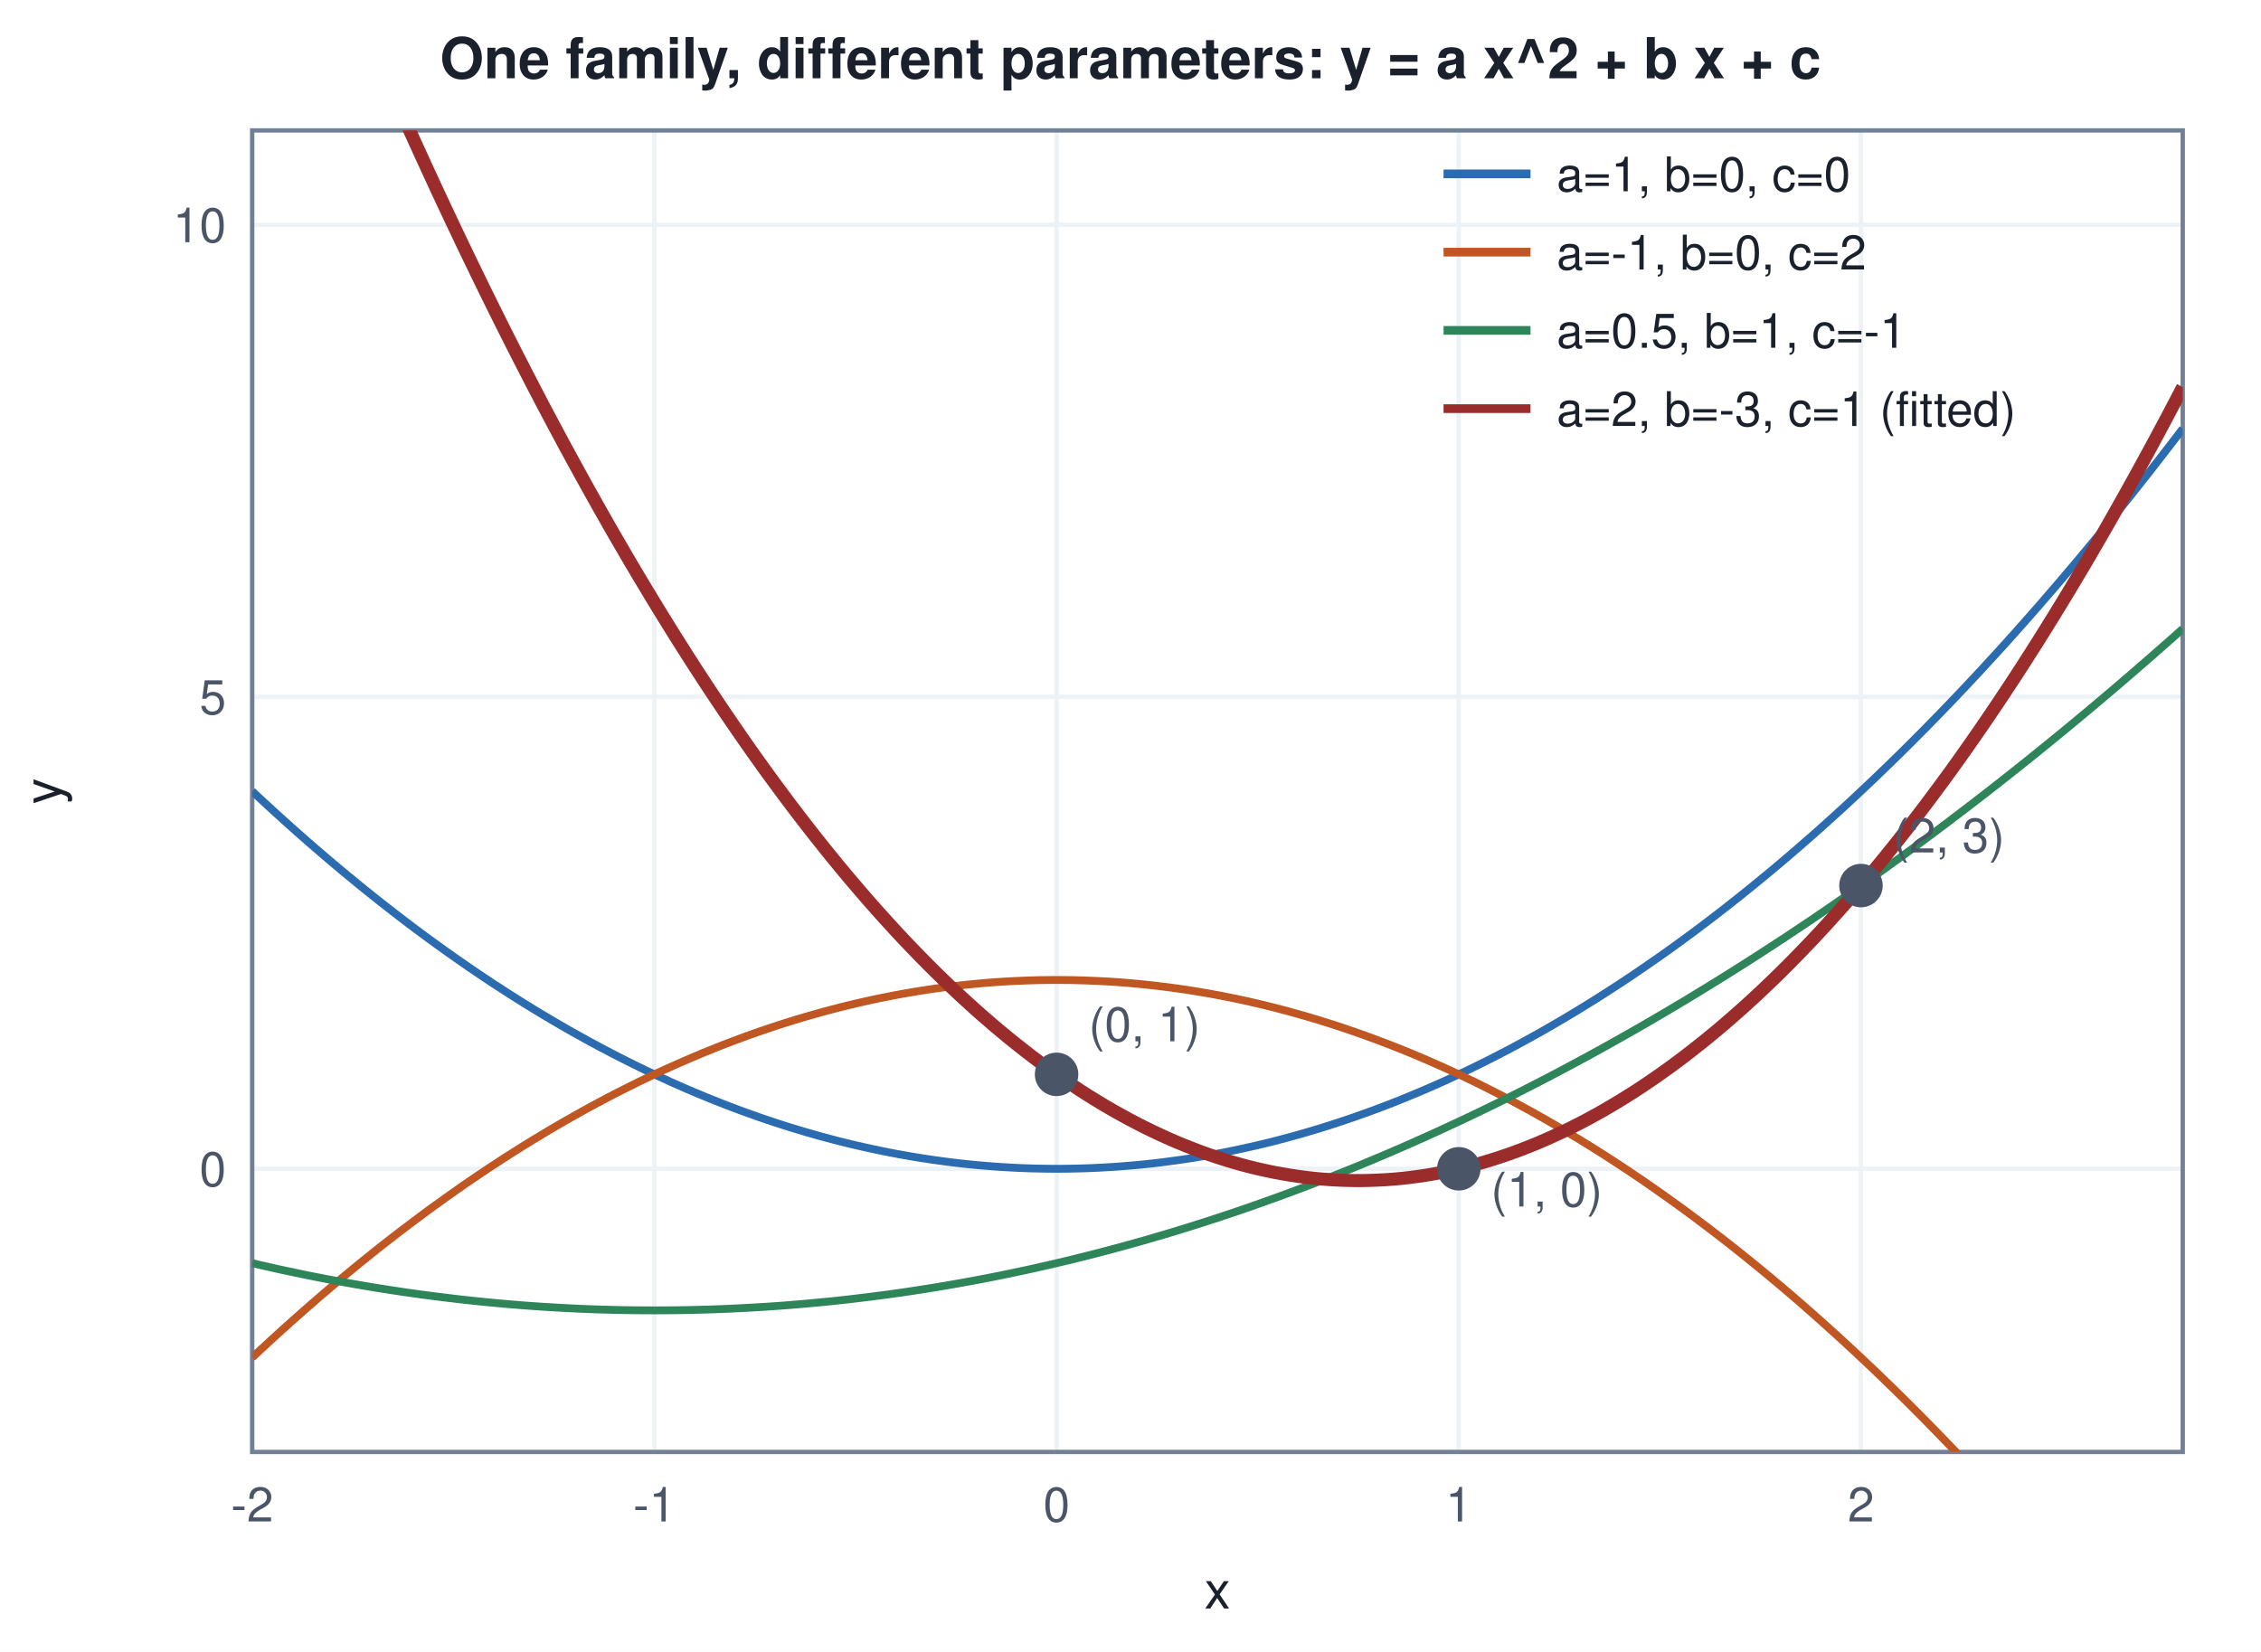
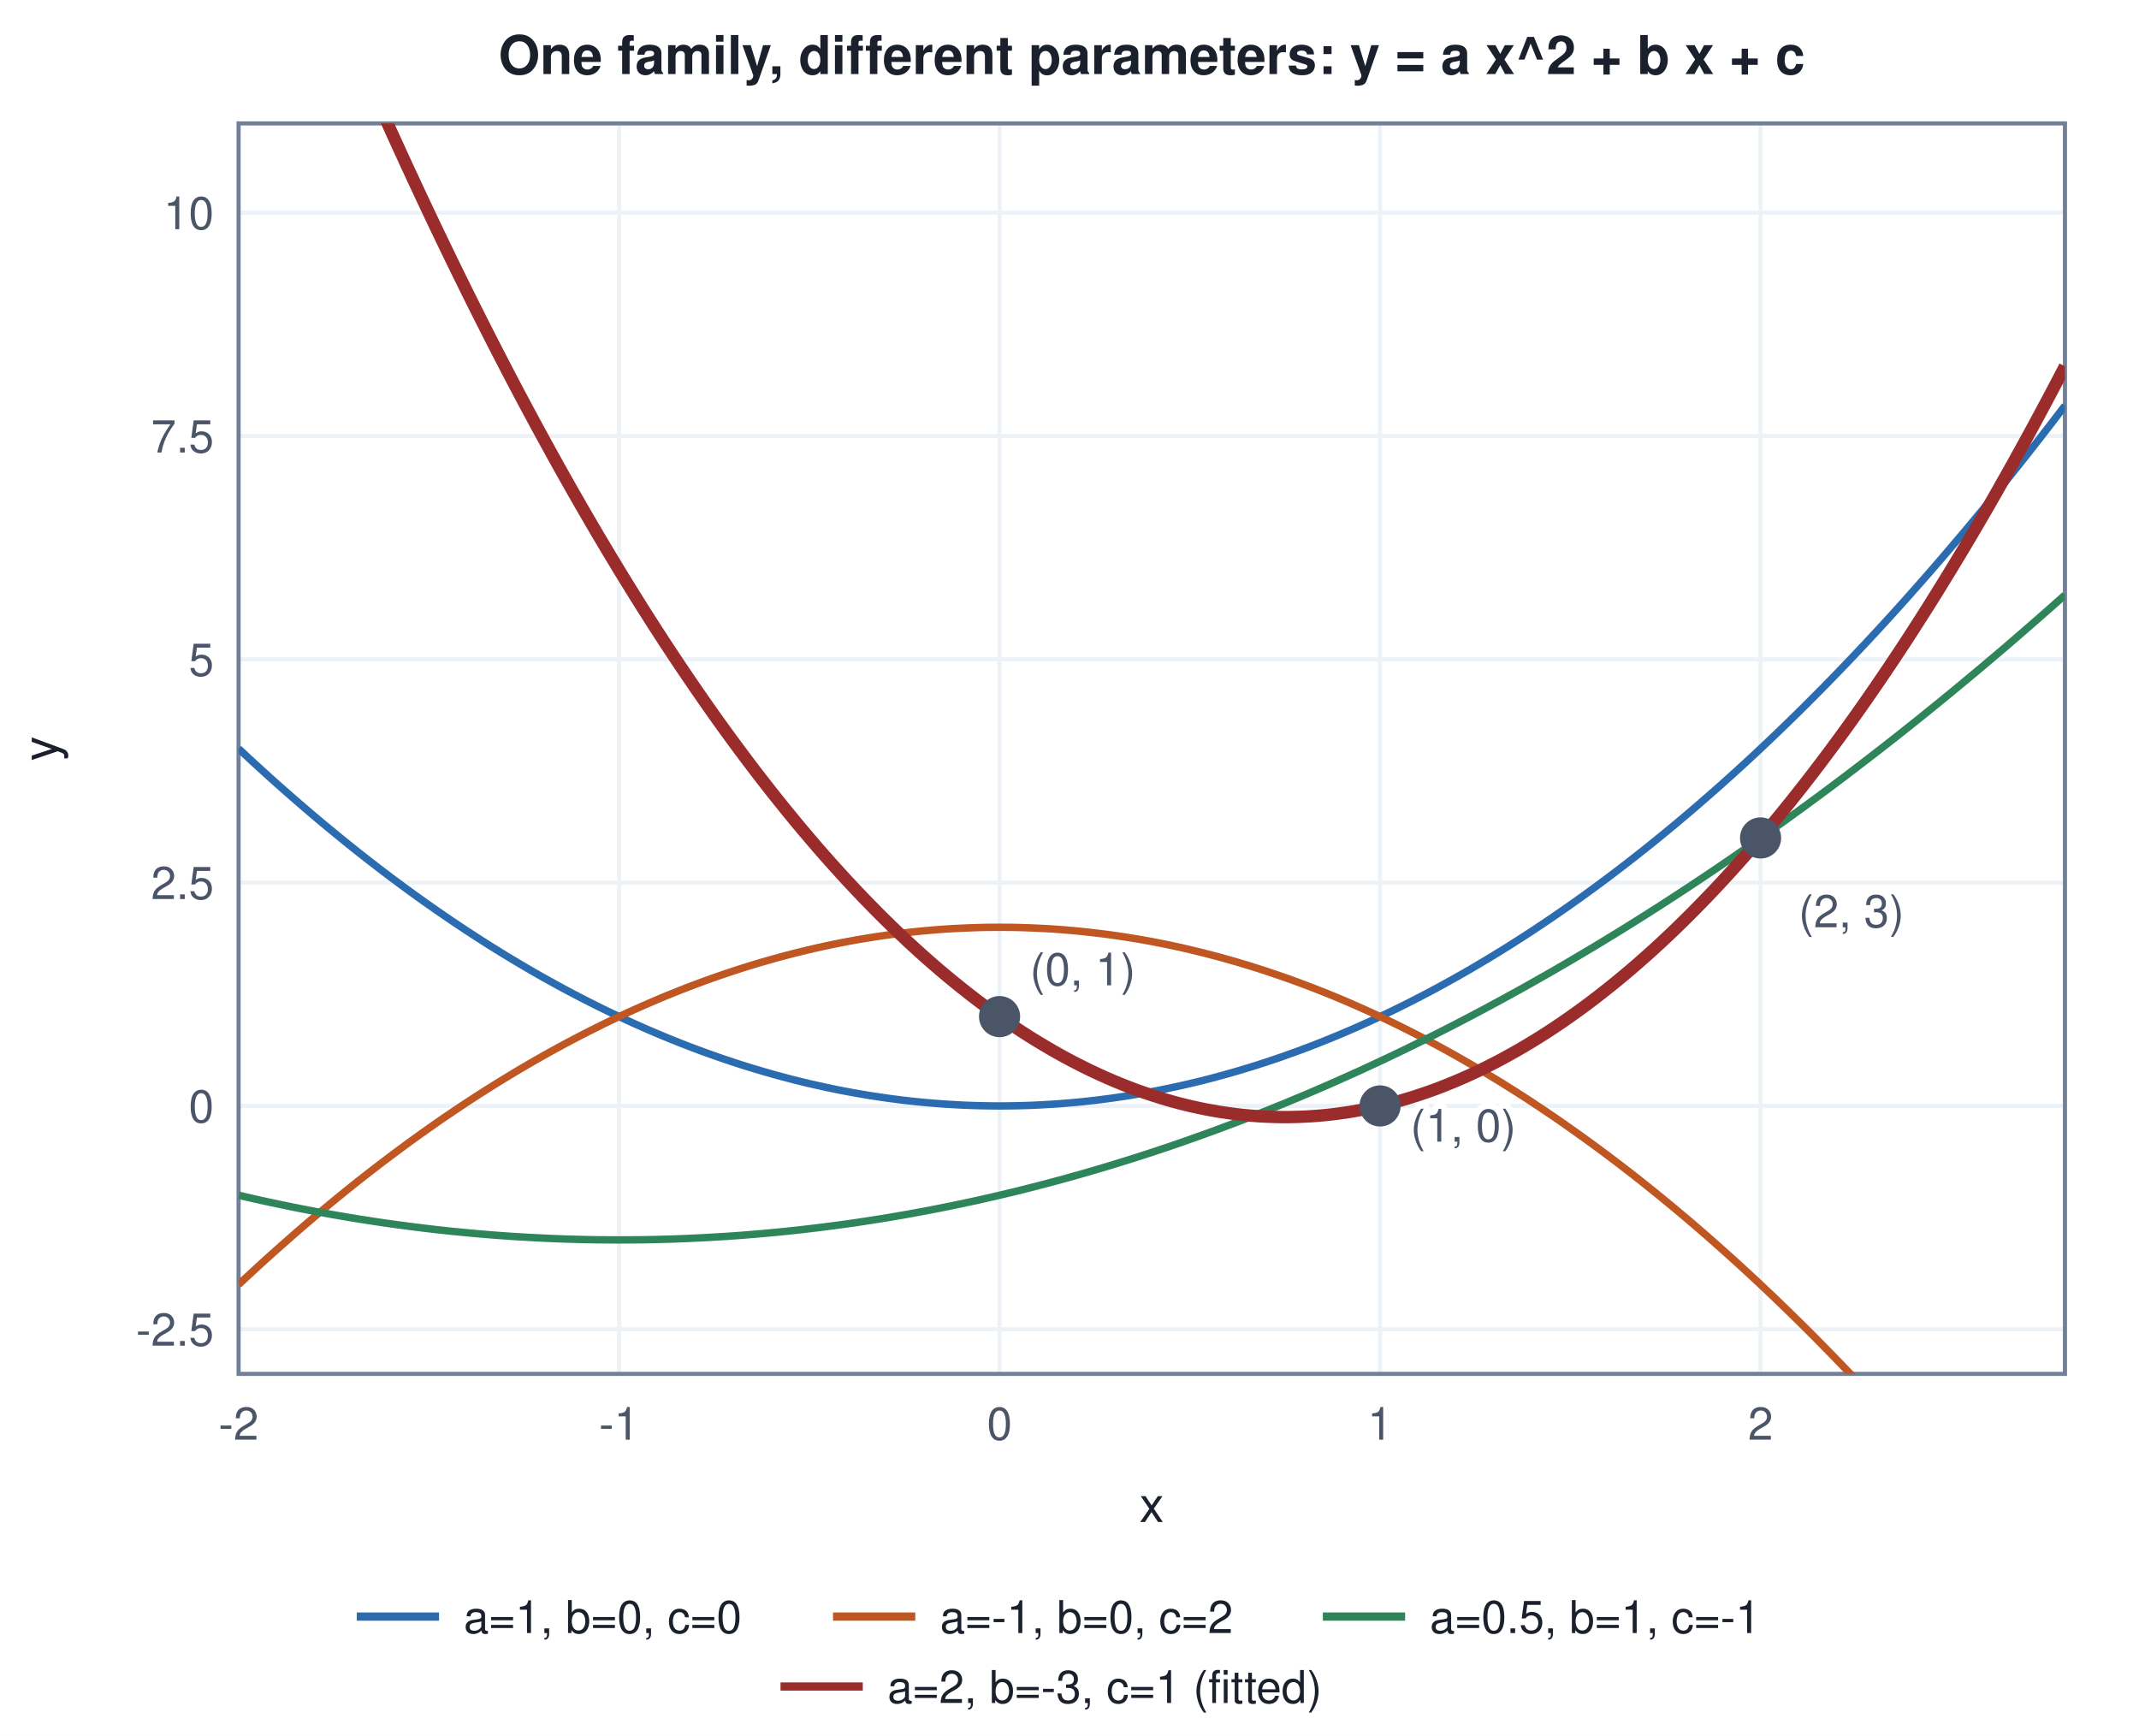
- <svg xmlns="http://www.w3.org/2000/svg" viewBox="0 0 520 380" width="520" height="380">
+ <svg xmlns="http://www.w3.org/2000/svg" viewBox="0 0 520 422" width="520" height="422">
  <defs>
    <marker id="arrow" viewBox="0 0 10 10" refX="9" refY="5" markerWidth="7" markerHeight="7" orient="auto-start-reverse">
      <path d="M0,0 L10,5 L0,10 z" fill="#4a5568" />
    </marker>
  </defs>
-   <rect width="520" height="380" fill="#ffffff" />
+   <rect width="520" height="422" fill="#ffffff" />
  <line x1="58" y1="334" x2="58" y2="30" stroke="#edf2f7" />
  <text x="58" y="350" font-family="Helvetica, Arial, sans-serif" font-size="11" fill="#4a5568" text-anchor="middle">-2</text>
  <line x1="150.5" y1="334" x2="150.5" y2="30" stroke="#edf2f7" />
  <text x="150.5" y="350" font-family="Helvetica, Arial, sans-serif" font-size="11" fill="#4a5568" text-anchor="middle">-1</text>
  <line x1="243" y1="334" x2="243" y2="30" stroke="#edf2f7" />
  <text x="243" y="350" font-family="Helvetica, Arial, sans-serif" font-size="11" fill="#4a5568" text-anchor="middle">0</text>
  <line x1="335.5" y1="334" x2="335.5" y2="30" stroke="#edf2f7" />
  <text x="335.5" y="350" font-family="Helvetica, Arial, sans-serif" font-size="11" fill="#4a5568" text-anchor="middle">1</text>
  <line x1="428" y1="334" x2="428" y2="30" stroke="#edf2f7" />
  <text x="428" y="350" font-family="Helvetica, Arial, sans-serif" font-size="11" fill="#4a5568" text-anchor="middle">2</text>
+   <line x1="58" y1="323.14" x2="502" y2="323.14" stroke="#edf2f7" />
+   <text x="52" y="327.14" font-family="Helvetica, Arial, sans-serif" font-size="11" fill="#4a5568" text-anchor="end">-2.5</text>
  <line x1="58" y1="268.86" x2="502" y2="268.86" stroke="#edf2f7" />
  <text x="52" y="272.86" font-family="Helvetica, Arial, sans-serif" font-size="11" fill="#4a5568" text-anchor="end">0</text>
+   <line x1="58" y1="214.57" x2="502" y2="214.57" stroke="#edf2f7" />
+   <text x="52" y="218.57" font-family="Helvetica, Arial, sans-serif" font-size="11" fill="#4a5568" text-anchor="end">2.5</text>
  <line x1="58" y1="160.29" x2="502" y2="160.29" stroke="#edf2f7" />
  <text x="52" y="164.29" font-family="Helvetica, Arial, sans-serif" font-size="11" fill="#4a5568" text-anchor="end">5</text>
+   <line x1="58" y1="106" x2="502" y2="106" stroke="#edf2f7" />
+   <text x="52" y="110" font-family="Helvetica, Arial, sans-serif" font-size="11" fill="#4a5568" text-anchor="end">7.5</text>
  <line x1="58" y1="51.71" x2="502" y2="51.71" stroke="#edf2f7" />
  <text x="52" y="55.71" font-family="Helvetica, Arial, sans-serif" font-size="11" fill="#4a5568" text-anchor="end">10</text>
  <rect x="58" y="30" width="444" height="304" fill="none" stroke="#718096" />
  <clipPath id="plot">
    <rect x="58" y="30" width="444" height="304" />
  </clipPath>
  <g clip-path="url(#plot)">
    <polyline fill="none" stroke="#2b6cb0" stroke-width="1.8" points="58,182 59.85,183.73 61.7,185.44 63.55,187.13 65.4,188.81 67.25,190.47 69.1,192.11 70.95,193.73 72.8,195.34 74.65,196.93 76.5,198.5 78.35,200.06 80.2,201.59 82.05,203.11 83.9,204.62 85.75,206.1 87.6,207.57 89.45,209.02 91.3,210.45 93.15,211.87 95,213.27 96.85,214.65 98.7,216.01 100.55,217.36 102.4,218.69 104.25,220 106.1,221.29 107.95,222.57 109.8,223.83 111.65,225.07 113.5,226.3 115.35,227.5 117.2,228.69 119.05,229.87 120.9,231.02 122.75,232.16 124.6,233.28 126.45,234.38 128.3,235.47 130.15,236.54 132,237.59 133.85,238.62 135.7,239.64 137.55,240.64 139.4,241.62 141.25,242.58 143.1,243.53 144.95,244.46 146.8,245.37 148.65,246.27 150.5,247.14 152.35,248 154.2,248.85 156.05,249.67 157.9,250.48 159.75,251.27 161.6,252.04 163.45,252.8 165.3,253.54 167.15,254.26 169,254.96 170.85,255.65 172.7,256.31 174.55,256.97 176.4,257.6 178.25,258.22 180.1,258.82 181.95,259.4 183.8,259.96 185.65,260.51 187.5,261.04 189.35,261.55 191.2,262.05 193.05,262.53 194.9,262.99 196.75,263.43 198.6,263.85 200.45,264.26 202.3,264.65 204.15,265.03 206,265.38 207.85,265.72 209.7,266.04 211.55,266.35 213.4,266.63 215.25,266.9 217.1,267.15 218.95,267.39 220.8,267.61 222.65,267.81 224.5,267.99 226.35,268.15 228.2,268.3 230.05,268.43 231.9,268.54 233.75,268.64 235.6,268.72 237.45,268.78 239.3,268.82 241.15,268.85 243,268.86 244.85,268.85 246.7,268.82 248.55,268.78 250.4,268.72 252.25,268.64 254.1,268.54 255.95,268.43 257.8,268.3 259.65,268.15 261.5,267.99 263.35,267.81 265.2,267.61 267.05,267.39 268.9,267.15 270.75,266.9 272.6,266.63 274.45,266.35 276.3,266.04 278.15,265.72 280,265.38 281.85,265.03 283.7,264.65 285.55,264.26 287.4,263.85 289.25,263.43 291.1,262.99 292.95,262.53 294.8,262.05 296.65,261.55 298.5,261.04 300.35,260.51 302.2,259.96 304.05,259.4 305.9,258.82 307.75,258.22 309.6,257.6 311.45,256.97 313.3,256.31 315.15,255.65 317,254.96 318.85,254.26 320.7,253.54 322.55,252.8 324.4,252.04 326.25,251.27 328.1,250.48 329.95,249.67 331.8,248.85 333.65,248 335.5,247.14 337.35,246.27 339.2,245.37 341.05,244.46 342.9,243.53 344.75,242.58 346.6,241.62 348.45,240.64 350.3,239.64 352.15,238.62 354,237.59 355.85,236.54 357.7,235.47 359.55,234.38 361.4,233.28 363.25,232.16 365.1,231.02 366.95,229.87 368.8,228.69 370.65,227.5 372.5,226.3 374.35,225.07 376.2,223.83 378.05,222.57 379.9,221.29 381.75,220 383.6,218.69 385.45,217.36 387.3,216.01 389.15,214.65 391,213.27 392.85,211.87 394.7,210.45 396.55,209.02 398.4,207.57 400.25,206.1 402.1,204.62 403.95,203.11 405.8,201.59 407.65,200.06 409.5,198.5 411.35,196.93 413.2,195.34 415.05,193.73 416.9,192.11 418.75,190.47 420.6,188.81 422.45,187.13 424.3,185.44 426.15,183.73 428,182 429.85,180.25 431.7,178.49 433.55,176.71 435.4,174.91 437.25,173.1 439.1,171.26 440.95,169.41 442.8,167.55 444.65,165.66 446.5,163.76 448.35,161.84 450.2,159.9 452.05,157.95 453.9,155.98 455.75,153.99 457.6,151.98 459.45,149.96 461.3,147.92 463.15,145.86 465,143.78 466.85,141.69 468.7,139.58 470.55,137.45 472.4,135.31 474.25,133.14 476.1,130.96 477.95,128.77 479.8,126.55 481.65,124.32 483.5,122.07 485.35,119.8 487.2,117.52 489.05,115.22 490.9,112.9 492.75,110.56 494.6,108.21 496.45,105.83 498.3,103.45 500.15,101.04 502,98.62" />
    <polyline fill="none" stroke="#c05621" stroke-width="1.8" points="58,312.29 59.85,310.56 61.7,308.85 63.55,307.15 65.4,305.48 67.25,303.82 69.1,302.18 70.95,300.55 72.8,298.94 74.65,297.35 76.5,295.78 78.35,294.23 80.2,292.69 82.05,291.17 83.9,289.67 85.75,288.18 87.6,286.71 89.45,285.26 91.3,283.83 93.15,282.42 95,281.02 96.85,279.64 98.7,278.27 100.55,276.93 102.4,275.6 104.25,274.29 106.1,272.99 107.95,271.71 109.8,270.46 111.65,269.21 113.5,267.99 115.35,266.78 117.2,265.59 119.05,264.42 120.9,263.26 122.75,262.13 124.6,261.01 126.45,259.9 128.3,258.82 130.15,257.75 132,256.7 133.85,255.66 135.7,254.65 137.55,253.65 139.4,252.67 141.25,251.7 143.1,250.76 144.95,249.83 146.8,248.91 148.65,248.02 150.5,247.14 152.35,246.28 154.2,245.44 156.05,244.62 157.9,243.81 159.75,243.02 161.6,242.24 163.45,241.49 165.3,240.75 167.15,240.03 169,239.33 170.85,238.64 172.7,237.97 174.55,237.32 176.4,236.69 178.25,236.07 180.1,235.47 181.95,234.89 183.8,234.32 185.65,233.78 187.5,233.25 189.35,232.73 191.2,232.24 193.05,231.76 194.9,231.3 196.75,230.86 198.6,230.43 200.45,230.02 202.3,229.63 204.15,229.26 206,228.9 207.85,228.56 209.7,228.24 211.55,227.94 213.4,227.65 215.25,227.38 217.1,227.13 218.95,226.9 220.8,226.68 222.65,226.48 224.5,226.3 226.35,226.13 228.2,225.98 230.05,225.85 231.9,225.74 233.75,225.65 235.6,225.57 237.45,225.51 239.3,225.46 241.15,225.44 243,225.43 244.85,225.44 246.7,225.46 248.55,225.51 250.4,225.57 252.25,225.65 254.1,225.74 255.95,225.85 257.8,225.98 259.65,226.13 261.5,226.3 263.35,226.48 265.2,226.68 267.05,226.9 268.9,227.13 270.75,227.38 272.6,227.65 274.45,227.94 276.3,228.24 278.15,228.56 280,228.9 281.85,229.26 283.7,229.63 285.55,230.02 287.4,230.43 289.25,230.86 291.1,231.3 292.95,231.76 294.8,232.24 296.65,232.73 298.5,233.25 300.35,233.78 302.2,234.32 304.05,234.89 305.9,235.47 307.75,236.07 309.6,236.69 311.45,237.32 313.3,237.97 315.15,238.64 317,239.33 318.85,240.03 320.7,240.75 322.55,241.49 324.4,242.24 326.25,243.02 328.1,243.81 329.95,244.62 331.8,245.44 333.65,246.28 335.5,247.14 337.35,248.02 339.2,248.91 341.05,249.83 342.9,250.76 344.75,251.7 346.6,252.67 348.45,253.65 350.3,254.65 352.15,255.66 354,256.7 355.85,257.75 357.7,258.82 359.55,259.9 361.4,261.01 363.25,262.13 365.1,263.26 366.95,264.42 368.8,265.59 370.65,266.78 372.5,267.99 374.35,269.21 376.2,270.46 378.05,271.71 379.9,272.99 381.75,274.29 383.6,275.6 385.45,276.93 387.3,278.27 389.15,279.64 391,281.02 392.85,282.42 394.7,283.83 396.55,285.26 398.4,286.71 400.25,288.18 402.1,289.67 403.95,291.17 405.8,292.69 407.65,294.23 409.5,295.78 411.35,297.35 413.2,298.94 415.05,300.55 416.9,302.18 418.75,303.82 420.6,305.48 422.45,307.15 424.3,308.85 426.15,310.56 428,312.29 429.85,314.03 431.7,315.79 433.55,317.58 435.4,319.37 437.25,321.19 439.1,323.02 440.95,324.87 442.8,326.74 444.65,328.62 446.5,330.53 448.35,332.45 450.2,334.38 452.05,336.34 453.9,338.31 455.75,340.3 457.6,342.3 459.45,344.33 461.3,346.37 463.15,348.43 465,350.5 466.85,352.6 468.7,354.71 470.55,356.83 472.4,358.98 474.25,361.14 476.1,363.32 477.95,365.52 479.8,367.74 481.65,369.97 483.5,372.22 485.35,374.48 487.2,376.77 489.05,379.07 490.9,381.39 492.75,383.73 494.6,386.08 496.45,388.45 498.3,390.84 500.15,393.25 502,395.67" />
    <polyline fill="none" stroke="#2f855a" stroke-width="1.8" points="58,290.57 59.85,291 61.7,291.42 63.55,291.84 65.4,292.24 67.25,292.63 69.1,293.02 70.95,293.4 72.8,293.77 74.65,294.13 76.5,294.48 78.35,294.82 80.2,295.16 82.05,295.48 83.9,295.8 85.75,296.11 87.6,296.41 89.45,296.7 91.3,296.98 93.15,297.26 95,297.52 96.85,297.78 98.7,298.02 100.55,298.26 102.4,298.49 104.25,298.71 106.1,298.93 107.95,299.13 109.8,299.33 111.65,299.51 113.5,299.69 115.35,299.86 117.2,300.02 119.05,300.17 120.9,300.32 122.75,300.45 124.6,300.58 126.45,300.69 128.3,300.8 130.15,300.9 132,300.99 133.85,301.08 135.7,301.15 137.55,301.22 139.4,301.27 141.25,301.32 143.1,301.36 144.95,301.39 146.8,301.41 148.65,301.42 150.5,301.43 152.35,301.42 154.2,301.41 156.05,301.39 157.9,301.36 159.75,301.32 161.6,301.27 163.45,301.22 165.3,301.15 167.15,301.08 169,300.99 170.85,300.9 172.7,300.8 174.55,300.69 176.4,300.58 178.25,300.45 180.1,300.32 181.95,300.17 183.8,300.02 185.65,299.86 187.5,299.69 189.35,299.51 191.2,299.33 193.05,299.13 194.9,298.93 196.75,298.71 198.6,298.49 200.45,298.26 202.3,298.02 204.15,297.78 206,297.52 207.85,297.26 209.7,296.98 211.55,296.7 213.4,296.41 215.25,296.11 217.1,295.8 218.95,295.48 220.8,295.16 222.65,294.82 224.5,294.48 226.35,294.13 228.2,293.77 230.05,293.4 231.9,293.02 233.75,292.63 235.6,292.24 237.45,291.84 239.3,291.42 241.15,291 243,290.57 244.85,290.13 246.7,289.69 248.55,289.23 250.4,288.76 252.25,288.29 254.1,287.81 255.95,287.32 257.8,286.82 259.65,286.31 261.5,285.79 263.35,285.27 265.2,284.73 267.05,284.19 268.9,283.64 270.75,283.08 272.6,282.51 274.45,281.93 276.3,281.35 278.15,280.75 280,280.15 281.85,279.54 283.7,278.92 285.55,278.29 287.4,277.65 289.25,277 291.1,276.34 292.95,275.68 294.8,275.01 296.65,274.32 298.5,273.63 300.35,272.94 302.2,272.23 304.05,271.51 305.9,270.79 307.75,270.05 309.6,269.31 311.45,268.56 313.3,267.8 315.15,267.03 317,266.25 318.85,265.47 320.7,264.67 322.55,263.87 324.4,263.06 326.25,262.23 328.1,261.4 329.95,260.57 331.8,259.72 333.65,258.86 335.5,258 337.35,257.13 339.2,256.25 341.05,255.36 342.9,254.46 344.75,253.55 346.6,252.63 348.45,251.71 350.3,250.77 352.15,249.83 354,248.88 355.85,247.92 357.7,246.95 359.55,245.97 361.4,244.99 363.25,243.99 365.1,242.99 366.95,241.98 368.8,240.96 370.65,239.93 372.5,238.89 374.35,237.84 376.2,236.79 378.05,235.73 379.9,234.65 381.75,233.57 383.6,232.48 385.45,231.38 387.3,230.28 389.15,229.16 391,228.03 392.85,226.9 394.7,225.76 396.55,224.61 398.4,223.45 400.25,222.28 402.1,221.1 403.95,219.92 405.8,218.72 407.65,217.52 409.5,216.31 411.35,215.09 413.2,213.86 415.05,212.62 416.9,211.38 418.75,210.12 420.6,208.86 422.45,207.58 424.3,206.3 426.15,205.01 428,203.71 429.85,202.41 431.7,201.09 433.55,199.77 435.4,198.43 437.25,197.09 439.1,195.74 440.95,194.38 442.8,193.01 444.65,191.64 446.5,190.25 448.35,188.86 450.2,187.45 452.05,186.04 453.9,184.62 455.75,183.19 457.6,181.76 459.45,180.31 461.3,178.86 463.15,177.39 465,175.92 466.85,174.44 468.7,172.95 470.55,171.45 472.4,169.94 474.25,168.43 476.1,166.9 477.95,165.37 479.8,163.83 481.65,162.28 483.5,160.72 485.35,159.15 487.2,157.58 489.05,155.99 490.9,154.4 492.75,152.79 494.6,151.18 496.45,149.56 498.3,147.93 500.15,146.3 502,144.65" />
    <polyline fill="none" stroke="#9b2c2c" stroke-width="3.0" points="58,-56.86 59.85,-52.1 61.7,-47.37 63.55,-42.68 65.4,-38.03 67.25,-33.41 69.1,-28.82 70.95,-24.27 72.8,-19.75 74.65,-15.27 76.5,-10.82 78.35,-6.41 80.2,-2.03 82.05,2.31 83.9,6.62 85.75,10.89 87.6,15.13 89.45,19.33 91.3,23.5 93.15,27.64 95,31.74 96.85,35.8 98.7,39.83 100.55,43.83 102.4,47.79 104.25,51.71 106.1,55.61 107.95,59.46 109.8,63.28 111.65,67.07 113.5,70.82 115.35,74.54 117.2,78.22 119.05,81.87 120.9,85.48 122.75,89.06 124.6,92.61 126.45,96.12 128.3,99.59 130.15,103.03 132,106.43 133.85,109.8 135.7,113.14 137.55,116.44 139.4,119.71 141.25,122.94 143.1,126.13 144.95,129.3 146.8,132.42 148.65,135.51 150.5,138.57 152.35,141.59 154.2,144.58 156.05,147.54 157.9,150.45 159.75,153.34 161.6,156.19 163.45,159 165.3,161.78 167.15,164.52 169,167.23 170.85,169.91 172.7,172.55 174.55,175.16 176.4,177.73 178.25,180.26 180.1,182.76 181.95,185.23 183.8,187.66 185.65,190.06 187.5,192.42 189.35,194.75 191.2,197.04 193.05,199.3 194.9,201.53 196.75,203.71 198.6,205.87 200.45,207.99 202.3,210.07 204.15,212.12 206,214.14 207.85,216.12 209.7,218.06 211.55,219.97 213.4,221.85 215.25,223.69 217.1,225.5 218.95,227.27 220.8,229.01 222.65,230.71 224.5,232.38 226.35,234.01 228.2,235.61 230.05,237.17 231.9,238.7 233.75,240.19 235.6,241.65 237.45,243.08 239.3,244.47 241.15,245.82 243,247.14 244.85,248.43 246.7,249.68 248.55,250.9 250.4,252.08 252.25,253.22 254.1,254.33 255.95,255.41 257.8,256.45 259.65,257.46 261.5,258.43 263.35,259.37 265.2,260.28 267.05,261.14 268.9,261.98 270.75,262.78 272.6,263.54 274.45,264.27 276.3,264.97 278.15,265.63 280,266.25 281.85,266.84 283.7,267.4 285.55,267.92 287.4,268.41 289.25,268.86 291.1,269.27 292.95,269.66 294.8,270 296.65,270.32 298.5,270.59 300.35,270.84 302.2,271.05 304.05,271.22 305.9,271.36 307.75,271.46 309.6,271.53 311.45,271.57 313.3,271.57 315.15,271.53 317,271.46 318.85,271.36 320.7,271.22 322.55,271.05 324.4,270.84 326.25,270.59 328.1,270.32 329.95,270 331.8,269.66 333.65,269.27 335.5,268.86 337.35,268.41 339.2,267.92 341.05,267.4 342.9,266.84 344.75,266.25 346.6,265.63 348.45,264.97 350.3,264.27 352.15,263.54 354,262.78 355.85,261.98 357.7,261.14 359.55,260.28 361.4,259.37 363.25,258.43 365.1,257.46 366.95,256.45 368.8,255.41 370.65,254.33 372.5,253.22 374.35,252.08 376.2,250.9 378.05,249.68 379.9,248.43 381.75,247.14 383.6,245.82 385.45,244.47 387.3,243.08 389.15,241.65 391,240.19 392.85,238.7 394.7,237.17 396.55,235.61 398.4,234.01 400.25,232.38 402.1,230.71 403.95,229.01 405.8,227.27 407.65,225.5 409.5,223.69 411.35,221.85 413.2,219.97 415.05,218.06 416.9,216.12 418.75,214.14 420.6,212.12 422.45,210.07 424.3,207.99 426.15,205.87 428,203.71 429.85,201.53 431.7,199.3 433.55,197.04 435.4,194.75 437.25,192.42 439.1,190.06 440.95,187.66 442.8,185.23 444.65,182.76 446.5,180.26 448.35,177.73 450.2,175.16 452.05,172.55 453.9,169.91 455.75,167.23 457.6,164.52 459.45,161.78 461.3,159 463.15,156.19 465,153.34 466.85,150.45 468.7,147.54 470.55,144.58 472.4,141.59 474.25,138.57 476.1,135.51 477.95,132.42 479.8,129.3 481.65,126.13 483.5,122.94 485.35,119.71 487.2,116.44 489.05,113.14 490.9,109.8 492.75,106.43 494.6,103.03 496.45,99.59 498.3,96.12 500.15,92.61 502,89.06" />
    <circle cx="243" cy="247.14" r="5" fill="#4a5568" />
    <circle cx="335.5" cy="268.86" r="5" fill="#4a5568" />
    <circle cx="428" cy="203.71" r="5" fill="#4a5568" />
-     <text x="250.4" y="239.54" font-family="Helvetica, Arial, sans-serif" font-size="11" fill="#4a5568" text-anchor="start">(0, 1)</text>
-     <text x="342.9" y="277.54" font-family="Helvetica, Arial, sans-serif" font-size="11" fill="#4a5568" text-anchor="start">(1, 0)</text>
-     <text x="435.4" y="196.11" font-family="Helvetica, Arial, sans-serif" font-size="11" fill="#4a5568" text-anchor="start">(2, 3)</text>
+     <text x="250.4" y="239.54" font-family="Helvetica, Arial, sans-serif" font-size="11" fill="#4a5568" stroke="#ffffff" stroke-width="3" stroke-linejoin="round" paint-order="stroke" text-anchor="start">(0, 1)</text>
+     <text x="342.9" y="277.54" font-family="Helvetica, Arial, sans-serif" font-size="11" fill="#4a5568" stroke="#ffffff" stroke-width="3" stroke-linejoin="round" paint-order="stroke" text-anchor="start">(1, 0)</text>
+     <text x="437.25" y="225.43" font-family="Helvetica, Arial, sans-serif" font-size="11" fill="#4a5568" stroke="#ffffff" stroke-width="3" stroke-linejoin="round" paint-order="stroke" text-anchor="start">(2, 3)</text>
  </g>
  <text x="280" y="370" font-family="Helvetica, Arial, sans-serif" font-size="12" fill="#1a202c" text-anchor="middle">x</text>
  <text x="14" y="182" font-family="Helvetica, Arial, sans-serif" font-size="12" fill="#1a202c" text-anchor="middle" transform="rotate(-90 14 182)">y</text>
-   <text x="260" y="18" font-family="Helvetica, Arial, sans-serif" font-size="13" font-weight="bold" fill="#1a202c" text-anchor="middle">One family, different parameters: y = a x^2 + b x + c</text>
-   <line x1="332" y1="40" x2="352" y2="40" stroke="#2b6cb0" stroke-width="2" />
-   <text x="358" y="44" font-family="Helvetica, Arial, sans-serif" font-size="11" fill="#1a202c">a=1, b=0, c=0</text>
-   <line x1="332" y1="58" x2="352" y2="58" stroke="#c05621" stroke-width="2" />
-   <text x="358" y="62" font-family="Helvetica, Arial, sans-serif" font-size="11" fill="#1a202c">a=-1, b=0, c=2</text>
-   <line x1="332" y1="76" x2="352" y2="76" stroke="#2f855a" stroke-width="2" />
-   <text x="358" y="80" font-family="Helvetica, Arial, sans-serif" font-size="11" fill="#1a202c">a=0.5, b=1, c=-1</text>
-   <line x1="332" y1="94" x2="352" y2="94" stroke="#9b2c2c" stroke-width="2" />
-   <text x="358" y="98" font-family="Helvetica, Arial, sans-serif" font-size="11" fill="#1a202c">a=2, b=-3, c=1 (fitted)</text>
+   <text x="280" y="18" font-family="Helvetica, Arial, sans-serif" font-size="13" font-weight="bold" fill="#1a202c" text-anchor="middle">One family, different parameters: y = a x^2 + b x + c</text>
+   <line x1="86.73" y1="393" x2="106.73" y2="393" stroke="#2b6cb0" stroke-width="2" />
+   <text x="112.73" y="397" font-family="Helvetica, Arial, sans-serif" font-size="11" fill="#1a202c">a=1, b=0, c=0</text>
+   <line x1="202.51" y1="393" x2="222.51" y2="393" stroke="#c05621" stroke-width="2" />
+   <text x="228.51" y="397" font-family="Helvetica, Arial, sans-serif" font-size="11" fill="#1a202c">a=-1, b=0, c=2</text>
+   <line x1="321.59" y1="393" x2="341.59" y2="393" stroke="#2f855a" stroke-width="2" />
+   <text x="347.59" y="397" font-family="Helvetica, Arial, sans-serif" font-size="11" fill="#1a202c">a=0.5, b=1, c=-1</text>
+   <line x1="189.75" y1="410" x2="209.75" y2="410" stroke="#9b2c2c" stroke-width="2" />
+   <text x="215.75" y="414" font-family="Helvetica, Arial, sans-serif" font-size="11" fill="#1a202c">a=2, b=-3, c=1 (fitted)</text>
</svg>
